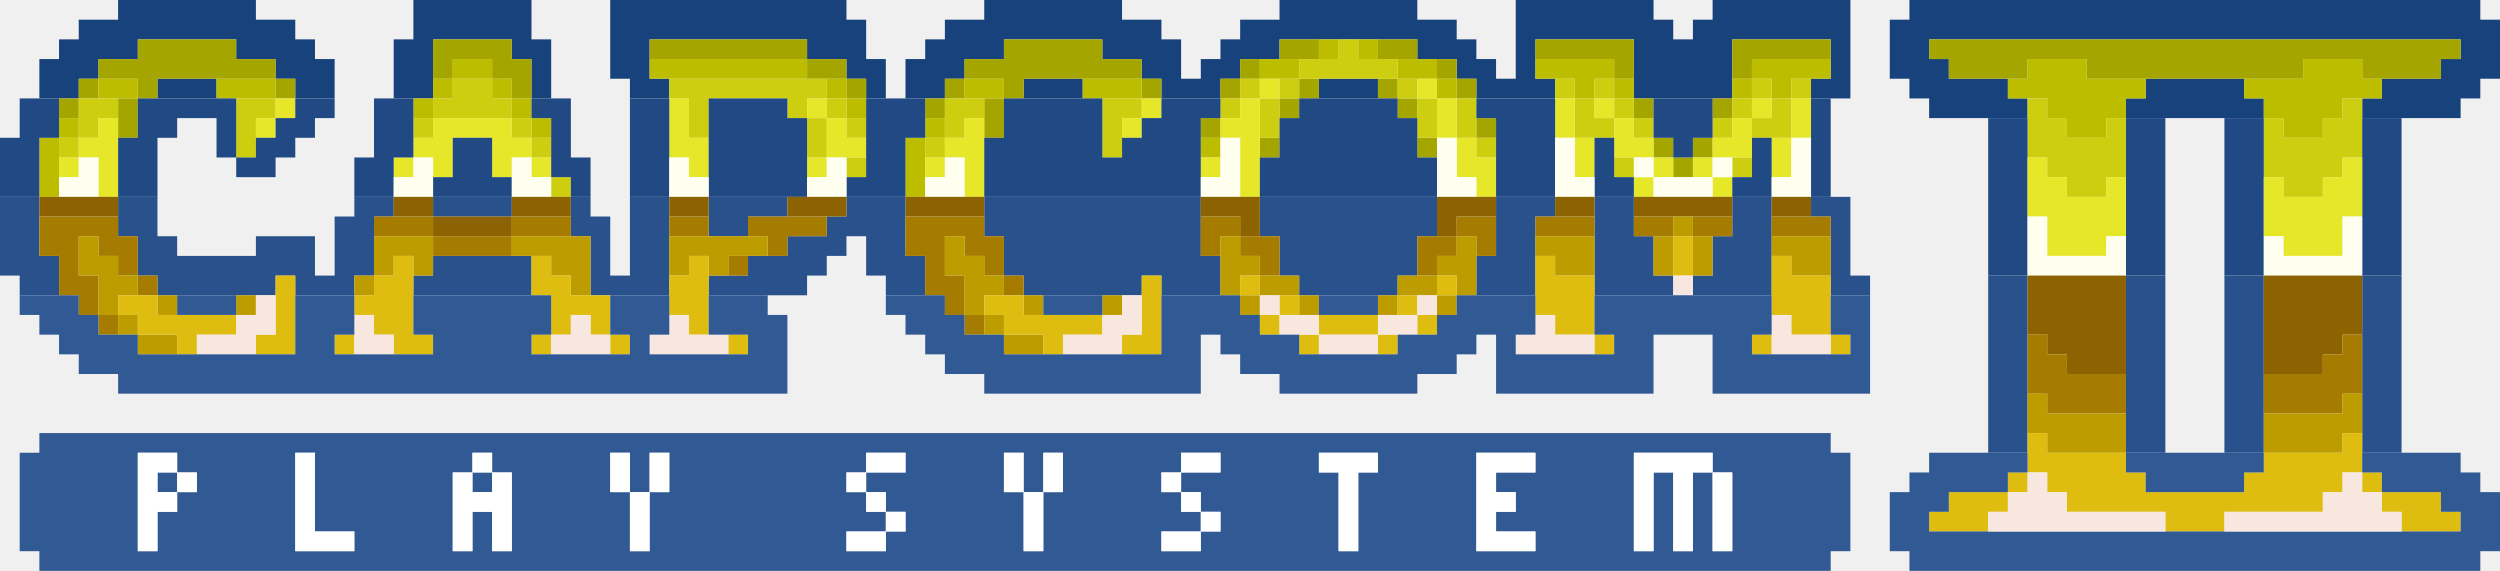
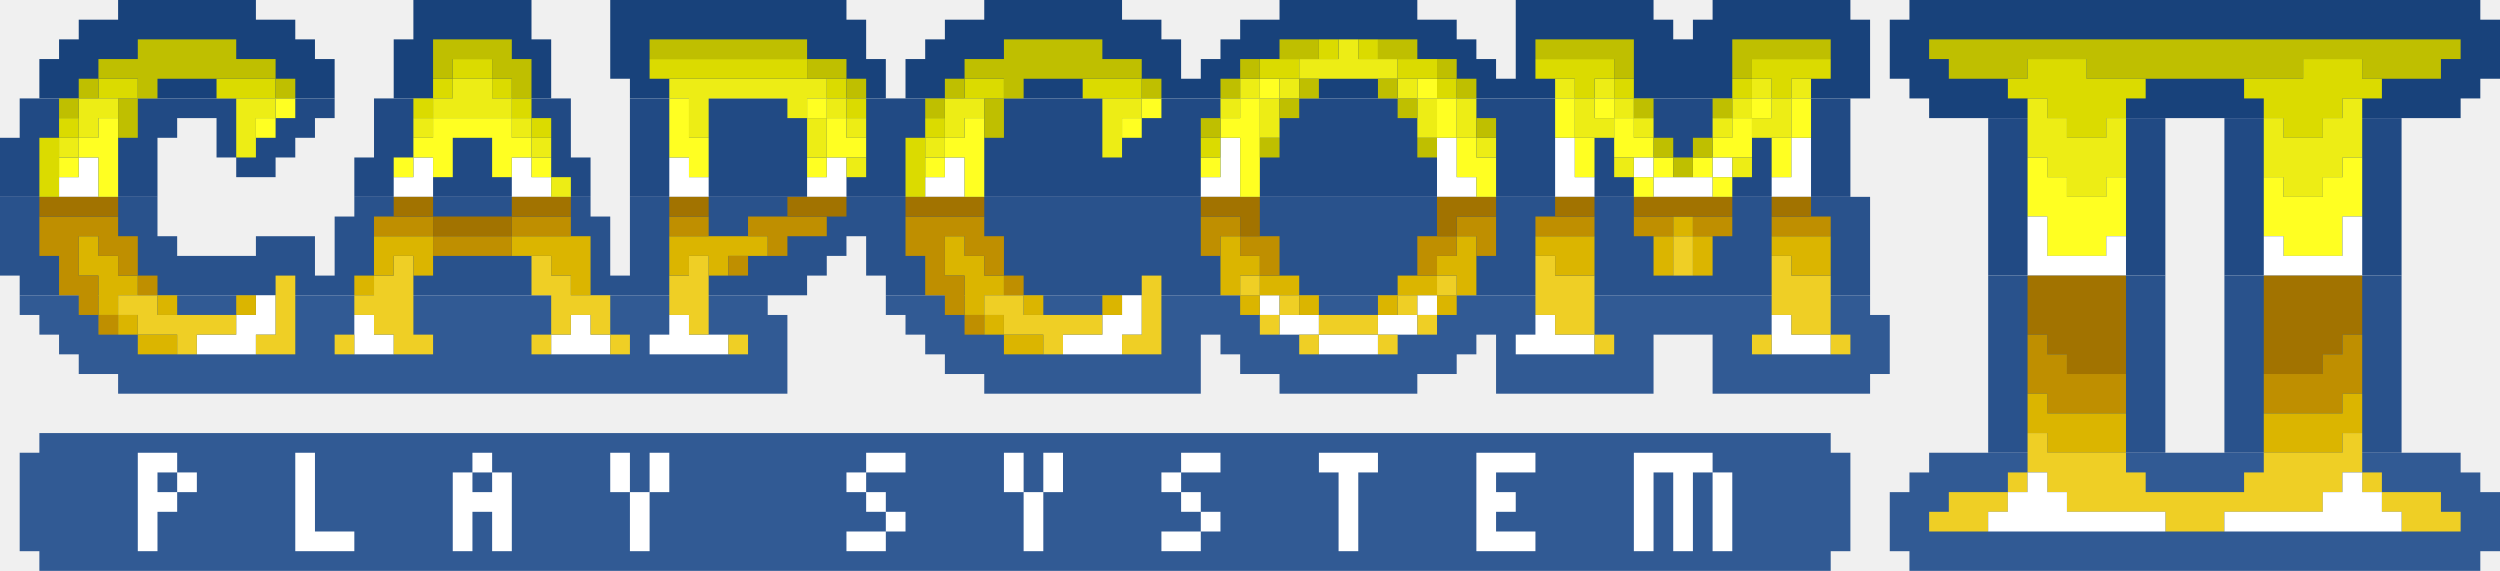
<svg xmlns="http://www.w3.org/2000/svg" width="100%" height="100%" viewBox="0 0 127 29" version="1.1" xml:space="preserve" style="fill-rule:evenodd;clip-rule:evenodd;stroke-linejoin:round;stroke-miterlimit:2;">
  <rect id="CPS2" x="0" y="0" width="127" height="29" style="fill:none;" />
  <clipPath id="_clip1">
    <rect x="0" y="0" width="127" height="29" />
  </clipPath>
  <g clip-path="url(#_clip1)">
-     <g id="_2">
-       <path d="M97,1l0,-1l29,0l0,1l1,0l0,3l-1,0l0,1l-1,0l0,1l-5,0l0,-1l1,0l0,-1l3,0l0,-1l1,0l0,-1l-27,0l0,1l1,0l0,1l3,0l0,1l1,0l0,1l-5,0l0,-1l-1,0l0,-1l-1,0l0,-3l1,0Zm12,4l0,-1l5,0l0,1l1,0l0,1l-7,0l0,-1l1,0Z" style="fill:#18427b;" />
-       <path d="M124,3l0,1l-4,0l0,-1l-3,0l0,1l-11,0l0,-1l-3,0l0,1l-4,0l0,-1l-1,0l0,-1l27,0l0,1l-1,0Z" style="fill:#a5a500;" />
-       <path d="M103,4l0,-1l3,0l0,1l3,0l0,1l-1,0l0,1l-1,0l0,1l-2,0l0,-1l-1,0l0,-1l-2,0l0,-1l1,0Zm14,0l0,-1l3,0l0,1l1,0l0,1l-2,0l0,1l-1,0l0,1l-2,0l0,-1l-1,0l0,-1l-1,0l0,-1l3,0Z" style="fill:#bdbd00;" />
-       <path d="M116,7l2,0l0,-1l1,0l0,-1l1,0l0,3l-1,0l-0,1l-1,0l-0,1l-2,0l-0,-1l-1,0l0,-3l1,0l0,1Zm-12,-1l1,0l0,1l2,0l0,-1l1,0l-0,3l-1,0l-0,1l-2,0l-0,-1l-1,0l-0,-1l-1,0l0,-3l1,0l0,1Z" style="fill:#cece10;" />
-       <path d="M103,14l-2,0l0,-8l2,0l-0,8Zm7,0l-2,0l0,-8l2,0l-0,8Zm5,0l-2,0l0,-8l2,0l-0,8Zm7,0l-2,0l0,-8l2,0l-0,8Z" style="fill:#214a84;" />
-       <path d="M116,10l2,0l-0,-1l1,0l-0,-1l1,0l-0,3l-1,0l-0,2l-3,0l-0,-1l-1,0l-0,-3l1,0l-0,1Zm-12,-1l1,0l-0,1l2,0l-0,-1l1,0l-0,3l-1,0l-0,1l-3,0l-0,-2l-1,0l-0,-3l1,0l-0,1Z" style="fill:#e7e729;" />
-       <path d="M116,13l3,0l-0,-2l1,0l-0,3l-5,0l-0,-2l1,0l-0,1Zm-12,0l3,0l-0,-1l1,0l-0,2l-5,0l-0,-3l1,0l-0,2Z" style="fill:#ffffef;" />
-       <path d="M103,23l-2,0l-0,-9l2,0l-0,9Zm7,0l-2,0l-0,-9l2,0l-0,9Zm5,0l-2,0l-0,-9l2,0l-0,9Zm7,0l-2,0l-0,-9l2,0l-0,9Z" style="fill:#29528c;" />
-       <path d="M108,19l-3,0l-0,-1l-1,0l0,-1l-1,0l-0,-3l5,0l-0,5Zm12,-2l-1,0l0,1l-1,0l-0,1l-3,0l-0,-5l5,0l-0,3Z" style="fill:#8c6300;" />
-       <path d="M104,18l1,0l-0,1l3,0l-0,2l-4,0l-0,-1l-1,0l0,-3l1,0l0,1Zm14,1l-0,-1l1,0l0,-1l1,0l0,3l-1,0l-0,1l-4,0l0,-2l3,0Z" style="fill:#a57b00;" />
-       <path d="M104,21l4,0l-0,2l-4,0l-0,-1l-1,0l-0,-2l1,0l-0,1Zm15,0l-0,-1l1,0l-0,2l-1,0l-0,1l-4,0l-0,-2l4,0Z" style="fill:#bd9c00;" />
-       <path d="M99,26l-0,-1l3,0l-0,1l-1,0l0,1l-3,0l0,-1l1,0Zm21,-2l1,0l-0,1l-1,0l-0,-1Zm-18,1l0,-1l1,0l0,1l-1,0Zm1,-1l-0,-2l1,0l-0,1l4,0l-0,1l1,0l0,1l5,0l0,-1l1,0l-0,-1l4,0l-0,-1l1,0l-0,2l-1,0l0,1l-1,0l-0,1l-5,0l0,1l-3,0l0,-1l-5,0l-0,-1l-1,0l0,-1l-1,0Zm18,1l3,0l-0,1l1,0l0,1l-3,0l0,-1l-1,0l-0,-1Z" style="fill:#debd10;" />
-       <path d="M114,24l0,1l-5,0l0,-1l-1,0l-0,-1l7,0l-0,1l-1,0Zm-17,1l0,-1l1,0l-0,-1l5,0l-0,1l-1,0l0,1l-3,0l-0,1l-1,0l0,1l27,0l0,-1l-1,0l-0,-1l-3,0l0,-1l-1,0l-0,-1l5,0l-0,1l1,0l0,1l1,0l-0,3l-1,0l0,1l-29,0l0,-1l-1,0l-0,-3l1,0Z" style="fill:#315a94;" />
-       <path d="M102,26l-0,-1l1,0l0,-1l1,0l0,1l1,0l-0,1l5,0l0,1l-9,0l0,-1l1,0Zm16,0l-0,-1l1,0l0,-1l1,0l0,1l1,0l-0,1l1,0l0,1l-9,0l0,-1l5,0Z" style="fill:#f7e7de;" />
+     <g id="Roman-II">
+       <g id="Roman-II-Background">
+         <path d="M97,1l0,-1l29,0l0,1l1,0l0,3l-1,0l0,1l-1,0l0,1l-27,0l0,-1l-1,0l0,-1l-1,0l0,-3l1,0Z" style="fill:#18427b;" />
+         <path d="M122,14l-9,0l0,-8l9,0l-0,8Zm-12,0l-9,0l0,-8l9,0l-0,8Z" style="fill:#214a84;" />
+         <path d="M122,23l-9,0l-0,-9l9,0l-0,9Zm-12,0l-9,0l-0,-9l9,0l-0,9Z" style="fill:#29528c;" />
+         <path d="M97,25l0,-1l1,0l-0,-1l27,0l-0,1l1,0l0,1l1,0l-0,3l-1,0l0,1l-29,0l0,-1l-1,0l-0,-3l1,0Z" style="fill:#315a94;" />
+       </g>
+       <g id="Roman-II-Text">
+         <path d="M124,3l0,1l-4,0l0,-1l-3,0l0,1l-11,0l0,-1l-3,0l0,1l-4,0l0,-1l-1,0l0,-1l27,0l0,1l-1,0Z" style="fill:#bfbf00;" />
+         <path d="M103,4l0,-1l3,0l0,1l3,0l0,1l-1,0l0,1l-1,0l0,1l-2,0l0,-1l-1,0l0,-1l-2,0l0,-1l1,0Zm14,0l0,-1l3,0l0,1l1,0l0,1l-2,0l0,1l-1,0l0,1l-2,0l0,-1l-1,0l0,-1l-1,0l0,-1l3,0Z" style="fill:#dbdb00;" />
+         <path d="M116,7l2,0l0,-1l1,0l0,-1l1,0l0,3l-1,0l-0,1l-1,0l-0,1l-2,0l-0,-1l-1,0l0,-3l1,0l0,1Zm-12,-1l1,0l0,1l2,0l0,-1l1,0l-0,3l-1,0l-0,1l-2,0l-0,-1l-1,0l-0,-1l-1,0l0,-3l1,0l0,1Z" style="fill:#eded15;" />
+         <path d="M116,10l2,0l-0,-1l1,0l-0,-1l1,0l-0,3l-1,0l-0,2l-3,0l-0,-1l-1,0l-0,-3l1,0l-0,1Zm-12,-1l1,0l-0,1l2,0l-0,-1l1,0l-0,3l-1,0l-0,1l-3,0l-0,-2l-1,0l-0,-3l1,0l-0,1Z" style="fill:#ff2;" />
+         <path d="M116,13l3,0l-0,-2l1,0l-0,3l-5,0l-0,-2l1,0l-0,1Zm-12,0l3,0l-0,-1l1,0l-0,2l-5,0l-0,-3l1,0l-0,2Z" style="fill:#fff;" />
+         <path d="M108,19l-3,0l-0,-1l-1,0l0,-1l-1,0l-0,-3l5,0l-0,5Zm12,-2l-1,0l0,1l-1,0l-0,1l-3,0l-0,-5l5,0l-0,3Z" style="fill:#a27300;" />
+         <path d="M104,18l1,0l-0,1l3,0l-0,2l-4,0l-0,-1l-1,0l0,-3l1,0l0,1Zm14,1l-0,-1l1,0l0,-1l1,0l0,3l-1,0l-0,1l-4,0l0,-2l3,0Z" style="fill:#bf8f00;" />
+         <path d="M104,21l4,0l-0,2l-4,0l-0,-1l-1,0l-0,-2l1,0l-0,1Zm15,0l-0,-1l1,0l-0,2l-1,0l-0,1l-4,0l-0,-2l4,0Z" style="fill:#dbb500;" />
+         <path d="M99,26l-0,-1l3,0l-0,1l-1,0l0,1l-3,0l0,-1l1,0Zm21,-2l1,0l-0,1l-1,0l-0,-1Zm-18,1l0,-1l1,0l0,1l-1,0Zm1,-1l-0,-2l1,0l-0,1l4,0l-0,1l1,0l0,1l5,0l0,-1l1,0l-0,-1l4,0l-0,-1l1,0l-0,2l-1,0l0,1l-1,0l-0,1l-5,0l0,1l-3,0l0,-1l-5,0l-0,-1l-1,0l0,-1l-1,0Zm18,1l3,0l-0,1l1,0l0,1l-3,0l0,-1l-1,0l-0,-1Z" style="fill:#efcf25;" />
+         <path d="M102,26l-0,-1l1,0l0,-1l1,0l0,1l1,0l-0,1l5,0l0,1l-9,0l0,-1l1,0Zm16,0l-0,-1l1,0l0,-1l1,0l0,1l1,0l-0,1l1,0l0,1l-9,0l0,-1l5,0Z" style="fill:#fff;" />
+       </g>
    </g>
-     <g id="CPS">
-       <path d="M3,3l0,-1l1,0l0,-1l2,0l0,-1l7,0l0,1l2,0l0,1l1,0l0,1l1,0l0,2l-2,0l0,-1l-1,0l0,-1l-2,0l0,-1l-5,0l0,1l-2,0l0,1l-1,0l0,1l-2,0l0,-2l1,0Zm18,-1l0,-2l6,0l0,2l1,0l0,3l-1,0l0,-2l-1,0l0,-1l-4,0l0,3l-2,0l0,-3l1,0Zm22,-1l1,0l0,2l1,0l0,2l-1,0l0,-1l-1,0l0,-1l-2,0l0,-1l-8,0l0,2l1,0l0,1l-2,0l0,-1l-1,0l0,-4l12,0l0,1Zm4,2l0,-1l1,0l0,-1l2,0l0,-1l7,0l0,1l2,0l0,1l1,0l0,2l1,0l0,-1l1,0l0,-1l1,0l0,-1l2,0l0,-1l7,0l0,1l2,0l0,1l1,0l0,1l1,0l0,1l1,0l0,-4l7,0l0,1l1,0l0,1l1,0l0,-1l1,0l0,-1l7,0l0,5l-2,0l0,-1l1,0l0,-2l-5,0l0,3l-5,0l0,-3l-5,0l0,2l1,0l0,1l-4,0l0,-1l-1,0l0,-1l-2,0l0,-1l-7,0l0,1l-2,0l0,1l-1,0l0,1l-3,0l0,-1l-1,0l0,-1l-2,0l0,-1l-5,0l0,1l-2,0l0,1l-1,0l0,1l-2,0l0,-2l1,0Zm-39,2l0,-1l3,0l0,1l-3,0Zm44,0l0,-1l3,0l0,1l-3,0Zm15,0l0,-1l3,0l0,1l-3,0Z" style="fill:#18427b;" />
-       <path d="M5,4l0,-1l2,0l0,-1l5,0l0,1l2,0l0,1l-6,0l0,1l-1,0l0,-1l-2,0Zm9,0l1,0l0,1l-1,0l0,-1Zm-7,1l0,2l-1,0l0,-2l1,0Zm-3,0l0,-1l1,0l0,1l-1,0Zm0,0l0,1l-1,0l0,-1l1,0Zm22,-2l1,0l0,2l-1,0l0,-1l-1,0l0,-1l-2,0l0,1l-1,0l0,-2l4,0l0,1Zm17,1l1,0l0,1l-1,0l0,-1Zm-2,-1l2,0l0,1l-2,0l0,-1Zm0,0l-8,0l0,-1l8,0l0,1Zm7,2l0,-1l1,0l0,1l-1,0Zm0,0l0,1l-1,0l0,-1l1,0Zm1,-1l0,-1l2,0l0,-1l5,0l0,1l2,0l0,1l-6,0l0,1l-1,0l0,-1l-2,0Zm2,1l0,2l-1,0l0,-2l1,0Zm7,-1l1,0l0,1l-1,0l0,-1Zm25,0l-1,0l0,-1l-4,0l0,-1l5,0l0,2Zm6,-1l0,1l-1,0l0,-2l5,0l0,1l-4,0Zm-26,1l0,-1l1,0l0,1l-1,0Zm0,0l0,1l-1,0l0,-1l1,0Zm11,0l-1,0l0,-1l1,0l0,1Zm0,0l1,0l0,1l-1,0l0,-1Zm-8,1l0,1l-1,0l0,-1l1,0Zm0,0l0,-1l1,0l0,1l-1,0Zm5,0l-1,0l0,-1l1,0l0,1Zm0,0l1,0l0,1l-1,0l0,-1Zm15,3l0,-1l1,0l0,1l-1,0Zm-1,0l-1,0l0,-1l1,0l-0,1Zm-0,0l1,0l-0,1l-1,0l-0,-1Zm-20,-5l0,-1l2,0l0,1l-2,0Zm5,0l0,-1l2,0l0,1l-2,0Zm13,3l0,-1l1,0l0,1l-1,0Zm4,0l0,-1l1,0l0,1l-1,0Zm-26,1l0,-1l1,0l0,1l-1,0Zm14,0l0,-1l1,0l0,1l-1,0Zm-11,1l0,-1l1,0l0,1l-1,0Zm8,0l0,-1l1,0l0,1l-1,0Z" style="fill:#a5a500;" />
-       <path d="M22,5l0,1l-1,0l0,-1l1,0Zm0,0l0,-1l1,0l0,1l-1,0Zm5,1l1,0l0,1l-1,0l0,-1Zm-2,-2l1,0l0,1l-1,0l0,-1Zm1,1l1,0l0,1l-1,0l0,-1Zm-3,-1l0,-1l2,0l0,1l-2,0Zm50,0l1,0l0,1l-1,0l0,-1Zm0,0l-2,0l0,-1l2,0l0,1Zm9,0l-1,0l0,1l-1,0l0,-1l-2,0l0,-1l4,0l0,1Zm0,0l1,0l0,1l-1,0l0,-1Zm7,0l0,-1l4,0l0,1l-2,0l0,1l-1,0l0,-1l-1,0Zm0,0l0,1l-1,0l0,-1l1,0Zm-46,1l-1,0l0,-1l1,0l0,1Zm0,0l1,0l0,1l-1,0l0,-1Zm-40,2l-0,3l-1,0l0,-3l1,0Zm-0,0l0,-1l1,0l0,1l-1,0Zm44,0l0,-1l1,0l0,1l-1,0Zm-0,0l-0,3l-1,0l0,-3l1,0Zm20,-4l0,-1l1,0l0,1l-1,0Zm2,0l0,-1l1,0l0,1l-1,0Zm-36,1l0,-1l8,0l0,1l-8,0Zm31,0l0,-1l2,0l0,1l-2,0Zm-59,1l0,-1l2,0l0,1l-2,0Zm6,0l0,-1l3,0l0,1l-3,0Zm38,0l0,-1l2,0l0,1l-2,0Zm6,0l0,-1l3,0l0,1l-3,0Zm6,3l0,-1l1,0l0,1l-1,0Z" style="fill:#bdbd00;" />
-       <path d="M63,5l0,-1l1,0l0,1l-1,0Zm2,0l0,-1l1,0l0,1l-1,0Zm-1,0l1,0l0,2l-1,0l0,-2Zm-1,0l0,1l-1,0l0,-1l1,0Zm9,0l1,0l0,2l-1,0l0,-2Zm-1,-1l1,0l0,1l-1,0l0,-1Zm-5,0l0,-1l2,0l0,-1l1,0l0,1l2,0l0,1l-5,0Zm-44,2l0,1l-1,0l0,-1l1,0Zm5,1l1,0l0,1l-1,0l0,-1Zm-1,-1l1,0l0,1l-1,0l0,-1Zm-4,0l0,-1l1,0l0,-1l2,0l0,1l1,0l0,1l-4,0Zm20,-1l-1,0l0,1l-1,0l0,-1l-4,0l0,2l-1,0l0,-2l-1,0l0,-1l8,0l0,1Zm-1,1l1,0l0,2l-1,0l0,-2Zm1,0l0,-1l1,0l0,1l-1,0Zm1,0l1,0l0,1l-1,0l0,-1Zm40,0l1,0l0,1l-1,0l0,-1Zm-3,-1l1,0l0,1l1,0l0,1l-2,0l0,-2Zm2,1l0,-1l1,0l0,1l-1,0Zm0,-1l-1,0l0,-1l1,0l0,1Zm-2,0l-1,0l0,-1l1,0l0,1Zm11,0l0,-1l1,0l0,1l-1,0Zm-3,1l0,-1l1,0l0,1l-1,0Zm1,0l1,0l0,-1l1,0l0,2l-2,0l0,-1Zm1,-1l-1,0l0,-1l1,0l0,1Zm-2,1l0,1l-1,0l0,-1l1,0Zm-84,1l0,1l-1,0l0,-1l1,0Zm-0,0l0,-2l2,0l0,1l-1,0l0,1l-1,0Zm9,-1l0,2l-1,0l0,-3l2,0l0,1l-1,0Zm35,1l0,1l-1,0l0,-1l1,0Zm-0,0l0,-2l2,0l0,1l-1,0l0,1l-1,0Zm9,-1l0,2l-1,0l0,-3l2,0l0,1l-1,0Zm18,1l-1,0l0,-2l1,0l0,2Zm0,0l1,0l0,1l-1,0l0,-1Zm-32,2l-0,-1l1,0l-0,1l-1,0Zm39,0l-0,-1l1,0l-0,1l-1,0Zm6,0l-0,-1l1,0l-0,1l-1,0Zm-60,1l-0,-1l1,0l-0,1l-1,0Z" style="fill:#cece10;" />
-       <path d="M64,5l0,-1l1,0l0,1l-1,0Zm-1,1l0,-1l1,0l-0,5l-1,0l0,-3l-1,0l0,-1l1,0Zm10,-1l-1,0l0,-1l1,0l0,1Zm1,2l1,0l0,1l1,0l-0,2l-1,0l-0,-1l-1,0l0,-2Zm-1,-2l1,0l0,2l-1,0l0,-2Zm-59,1l0,1l-1,0l0,-1l1,0Zm0,0l0,-1l1,0l0,1l-1,0Zm21,1l1,0l-0,2l-1,0l-0,-1l-1,0l0,-3l1,0l0,2Zm7,-1l-1,0l0,-1l1,0l0,1Zm-0,2l-0,1l-1,0l-0,-1l1,0Zm0,-2l1,0l0,1l1,0l0,1l-2,0l0,-2Zm16,0l0,1l-1,0l0,-1l1,0Zm0,0l0,-1l1,0l0,1l-1,0Zm22,1l1,0l-0,2l-1,0l0,-2Zm0,0l-1,0l0,-2l1,0l0,2Zm4,2l-0,1l-1,0l-0,-1l1,0Zm-0,-1l1,0l-0,1l-1,0l-0,-1Zm-2,-2l1,0l0,1l1,0l-0,1l-2,0l0,-2Zm0,0l-1,0l0,-1l1,0l0,1Zm5,3l1,0l-0,1l-1,0l-0,-1Zm-0,-1l-0,1l-1,0l-0,-1l1,0Zm2,-2l0,-1l1,0l0,1l-1,0Zm-2,2l0,-1l1,0l0,-1l1,0l0,2l-2,0Zm4,-1l0,-2l1,0l0,2l-1,0Zm-0,0l-0,2l-1,0l0,-2l1,0Zm-87,1l-0,1l-1,0l-0,-1l1,0Zm-0,0l0,-1l1,0l0,-1l1,0l-0,4l-1,0l-0,-2l-1,0Zm17,0l-0,1l-1,0l-0,-1l1,0Zm6,0l1,0l-0,1l-1,0l-0,-1Zm-6,0l0,-1l1,0l0,-1l4,0l0,1l1,0l-0,1l-1,0l-0,1l-1,0l0,-2l-2,0l-0,2l-1,0l-0,-1l-1,0Zm27,0l-0,1l-1,0l-0,-1l1,0Zm-0,0l0,-1l1,0l0,-1l1,0l-0,4l-1,0l-0,-2l-1,0Zm13,1l-0,-1l1,0l-0,1l-1,0Z" style="fill:#e7e729;" />
-       <path d="M1,7l0,-2l2,0l0,2l-1,0l-0,3l-2,0l0,-3l1,0Zm11,1l1,0l0,-1l1,0l0,-1l1,0l0,-1l2,0l0,1l-1,0l0,1l-1,0l0,1l-1,0l-0,1l-2,0l-0,-1Zm-5,-1l0,-2l5,0l-0,3l-1,0l0,-2l-2,0l0,1l-1,0l-0,3l-2,0l0,-3l1,0Zm12,1l0,-3l2,0l0,3l-1,0l-0,2l-2,0l-0,-2l1,0Zm10,0l1,0l-0,2l-1,0l-0,-1l-1,0l0,-3l-1,0l0,-1l2,0l0,3Zm5,2l-2,0l0,-5l2,0l-0,5Zm6,-4l1,0l-0,4l-5,0l0,-5l4,0l0,1Zm4,3l0,-4l3,0l0,2l-1,0l-0,3l-3,0l-0,-1l1,0Zm7,-2l0,-2l5,0l0,3l1,0l0,-1l1,0l0,-1l1,0l0,-1l3,0l0,1l-1,0l-0,4l-11,0l0,-3l1,0Zm14,1l0,-2l1,0l0,-1l5,0l0,1l1,0l0,2l1,0l-0,2l-9,0l-0,-2l1,0Zm14,2l-3,0l0,-4l-1,0l0,-1l4,0l-0,5Zm8,-3l-1,0l0,1l-1,0l0,-1l-1,0l0,-2l3,0l0,2Zm6,3l-1,0l0,-5l1,0l-0,5Zm-70,-1l0,-2l2,0l-0,2l1,0l-0,1l-4,0l-0,-1l1,0Zm59,0l1,0l-0,1l-2,0l0,-3l1,0l-0,2Zm7,0l0,-2l1,0l-0,3l-2,0l-0,-1l1,0Z" style="fill:#214a84;" />
-       <path d="M62,9l0,-2l1,0l-0,3l-2,0l-0,-1l1,0Zm12,0l1,0l-0,1l-2,0l0,-3l1,0l-0,2Zm6,0l1,0l-0,1l-2,0l0,-3l1,0l-0,2Zm11,0l0,-2l1,0l-0,3l-2,0l-0,-1l1,0Zm-87,0l-0,-1l1,0l-0,2l-2,0l-0,-1l1,0Zm17,0l-0,-1l1,0l-0,2l-2,0l-0,-1l1,0Zm6,0l1,0l-0,1l-2,0l-0,-2l1,0l-0,1Zm8,0l1,0l-0,1l-2,0l-0,-2l1,0l-0,1Zm7,0l-0,-1l1,0l-0,2l-2,0l-0,-1l1,0Zm6,0l-0,-1l1,0l-0,2l-2,0l-0,-1l1,0Zm36,0l-1,0l-0,-1l1,0l-0,1Zm3,0l-0,-1l1,0l-0,1l-1,0Zm-3,0l3,0l-0,1l-3,0l-0,-1Z" style="fill:#ffffef;" />
-       <path d="M2,13l1,0l-0,2l-2,0l-0,-1l-1,0l-0,-4l2,0l-0,3Zm6,-1l1,0l-0,1l4,0l-0,-1l3,0l-0,2l1,0l-0,-3l1,0l-0,-1l2,0l-0,1l-1,0l-0,3l-1,0l-0,1l-3,0l-0,-1l-1,0l-0,1l-6,0l-0,-1l-1,0l-0,-2l-1,0l-0,-2l2,0l-0,2Zm22,-1l1,0l-0,3l1,0l-0,-4l2,0l-0,5l-4,0l-0,-3l-1,0l-0,-2l1,0l-0,1Zm8,0l-0,1l-2,0l-0,-2l4,0l-0,1l-2,0Zm0,3l-0,-1l2,0l-0,-1l2,0l-0,-1l1,0l-0,-1l3,0l-0,3l1,0l-0,2l-2,0l-0,-1l-1,0l-0,-2l-1,0l-0,1l-1,0l-0,1l-1,0l-0,1l-5,0l-0,-1l2,0Zm23,-1l1,0l-0,2l-3,0l-0,-1l-1,0l-0,1l-6,0l-0,-1l-1,0l-0,-2l-1,0l-0,-2l11,0l-0,3Zm12,-1l-1,0l-0,2l-1,0l-0,1l-5,0l-0,-1l-1,0l-0,-2l-1,0l-0,-2l9,0l-0,2Zm3,1l-0,-3l3,0l-0,1l-1,0l-0,4l-3,0l-0,-2l1,0Zm7,-1l1,0l-0,2l1,0l-0,1l-4,0l-0,-5l2,0l-0,2Zm4,2l-0,-2l1,0l-0,-2l2,0l-0,5l-4,0l-0,-1l1,0Zm7,0l1,0l-0,1l-2,0l-0,-4l-1,0l-0,-1l2,0l-0,4Zm-72,0l-0,-1l5,0l-0,2l-6,0l-0,-1l1,0Zm0,-3l-0,-1l4,0l-0,1l-4,0Z" style="fill:#29528c;" />
-       <path d="M26,11l-0,-1l3,0l-0,1l-3,0Zm-4,0l4,0l-0,1l-4,0l-0,-1Zm-0,0l-2,0l-0,-1l2,0l-0,1Zm42,1l-1,0l-0,-1l-2,0l-0,-1l3,0l-0,2Zm10,-1l-0,1l-1,0l-0,-2l3,0l-0,1l-2,0Zm-72,0l-0,-1l4,0l-0,1l-4,0Zm32,0l-0,-1l2,0l-0,1l-2,0Zm6,0l-0,-1l3,0l-0,1l-3,0Zm6,0l-0,-1l4,0l-0,1l-4,0Zm33,0l-0,-1l2,0l-0,1l-2,0Zm4,0l-0,-1l5,0l-0,1l-5,0Zm7,0l-0,-1l2,0l-0,1l-2,0Z" style="fill:#8c6300;" />
-       <path d="M5,16l1,0l-0,1l-1,0l-0,-1Zm2,-2l1,0l-0,1l-1,0l-0,-1Zm-1,-2l1,0l-0,2l-1,0l-0,-1l-1,0l-0,-1l-1,0l-0,2l1,0l-0,2l-1,0l-0,-1l-1,0l-0,-2l-1,0l-0,-2l4,0l-0,1Zm16,0l4,0l-0,1l-4,0l-0,-1Zm-0,0l-3,0l-0,-1l3,0l-0,1Zm4,0l-0,-1l3,0l-0,1l-3,0Zm14,0l-0,1l-1,0l-0,-1l-1,0l-0,-1l4,0l-0,1l-2,0Zm11,2l1,0l-0,1l-1,0l-0,-1Zm-1,-2l1,0l-0,2l-1,0l-0,-1l-1,0l-0,-1l-1,0l-0,2l1,0l-0,2l-1,0l-0,-1l-1,0l-0,-2l-1,0l-0,-2l4,0l-0,1Zm-1,4l1,0l-0,1l-1,0l-0,-1Zm14,-4l2,0l-0,2l-1,0l-0,-1l-1,0l-0,-1Zm-0,0l-1,0l-0,1l-1,0l-0,-2l2,0l-0,1Zm11,0l-0,1l-1,0l-0,1l-1,0l-0,-2l2,0Zm0,0l-0,-1l2,0l-0,2l-1,0l-0,-1l-1,0Zm-40,0l-0,-1l2,0l-0,1l-2,0Zm44,0l-0,-1l3,0l-0,1l-3,0Zm5,0l-0,-1l2,0l-0,1l-2,0Zm3,0l-0,-1l2,0l-0,1l-2,0Zm4,0l-0,-1l3,0l-0,1l-3,0Zm-53,2l-0,-1l1,0l-0,1l-1,0Z" style="fill:#a57b00;" />
-       <path d="M85,12l-0,2l-1,0l-0,-2l1,0Zm1,0l1,0l-0,2l-1,0l-0,-2Zm-1,0l-0,-1l1,0l-0,1l-1,0Zm-78,5l2,0l0,1l-2,0l-0,-1Zm-1,-1l1,0l-0,1l-1,0l-0,-1Zm-1,-3l1,0l-0,1l1,0l-0,1l-1,0l-0,1l-1,0l-0,-2l-1,0l-0,-2l1,0l-0,1Zm14,1l-0,1l-1,0l-0,-1l1,0Zm0,0l-0,-2l3,0l-0,2l-1,0l-0,-1l-1,0l-0,1l-1,0Zm11,1l-1,0l-0,-1l-1,0l-0,-1l-2,0l-0,-1l4,0l-0,3Zm7,-2l-0,1l-1,0l-0,-1l-1,0l-0,1l-1,0l-0,-2l5,0l-0,1l-2,0Zm14,4l2,0l0,1l-2,0l-0,-1Zm-1,-1l1,0l-0,1l-1,0l-0,-1Zm-1,-3l1,0l-0,1l1,0l-0,1l-1,0l-0,1l-1,0l-0,-2l-1,0l-0,-2l1,0l-0,1Zm17,2l1,0l-0,1l-1,0l-0,-1Zm-3,-2l1,0l-0,1l-1,0l-0,1l-1,0l-0,-3l1,0l-0,1Zm-0,2l1,0l-0,1l-1,0l-0,-1Zm1,0l-0,-1l2,0l-0,1l-2,0Zm7,0l-0,-1l2,0l-0,1l-2,0Zm2,0l1,0l-0,1l-1,0l-0,-1Zm1,0l-0,-1l-1,0l-0,-1l1,0l-0,-1l1,0l-0,3l-1,0Zm-3,0l-0,1l-1,0l-0,-1l1,0Zm10,-1l-2,0l-0,-1l-1,0l-0,-1l3,0l-0,2Zm12,0l-2,0l-0,-1l-1,0l-0,-1l3,0l-0,2Zm-85,2l-0,-1l1,0l-0,1l-1,0Zm4,0l-0,-1l1,0l-0,1l-1,0Zm40,0l-0,-1l1,0l-0,1l-1,0Zm4,0l-0,-1l1,0l-0,1l-1,0Z" style="fill:#bd9c00;" />
-       <path d="M86,14l-1,0l-0,-2l1,0l-0,2Zm-67,1l-0,-1l1,0l-0,-1l1,0l-0,4l1,0l0,1l-2,0l0,-1l-1,0l-0,-1l-1,0l-0,-1l1,0Zm9,-1l1,0l-0,1l2,0l-0,2l-1,0l-0,-1l-1,0l-0,1l-1,0l-0,-2l-1,0l-0,-2l1,0l-0,1Zm0,3l0,1l-1,0l0,-1l1,0Zm3,0l1,0l0,1l-1,0l-0,-1Zm4,-3l-0,-1l1,0l-0,4l-1,0l-0,-1l-1,0l-0,-2l1,0Zm46,3l1,0l0,1l-1,0l-0,-1Zm-2,-3l2,0l-0,3l-2,0l-0,-1l-1,0l-0,-3l1,0l-0,1Zm14,3l1,0l0,1l-1,0l-0,-1Zm-2,-3l2,0l-0,3l-2,0l-0,-1l-1,0l-0,-3l1,0l-0,1Zm-77,3l-0,-3l1,0l0,4l-2,0l0,-1l1,0Zm44,0l-0,-3l1,0l0,4l-2,0l0,-1l1,0Zm-50,-1l4,0l-0,1l-2,0l0,1l-1,0l0,-1l-2,0l-0,-1l-1,0l-0,-1l2,0l-0,1Zm44,0l4,0l-0,1l-2,0l0,1l-1,0l0,-1l-2,0l-0,-1l-1,0l-0,-1l2,0l-0,1Zm13,0l-0,1l-1,0l-0,-1l1,0Zm0,0l-0,-1l1,0l-0,1l-1,0Zm7,0l-1,0l-0,-1l1,0l-0,1Zm-0,0l1,0l-0,1l-1,0l-0,-1Zm-2,1l1,0l0,1l-1,0l-0,-1Zm-3,0l-0,-1l3,0l-0,1l-3,0Zm0,0l0,1l-1,0l0,-1l1,0Zm-4,-2l-0,-1l1,0l-0,1l-1,0Zm10,0l-0,-1l1,0l-0,1l-1,0Zm-56,3l0,-1l1,0l0,1l-1,0Zm20,0l0,-1l1,0l0,1l-1,0Zm52,0l0,-1l1,0l0,1l-1,0Z" style="fill:#debd10;" />
-       <path d="M12,17l-0,-1l1,0l-0,-1l1,0l-0,2l-1,0l0,1l-3,0l0,-1l2,0Zm44,0l-0,-1l1,0l-0,-1l1,0l-0,2l-1,0l0,1l-3,0l0,-1l2,0Zm14,0l-0,-1l2,0l-0,1l-2,0Zm-3,0l3,0l0,1l-3,0l-0,-1Zm-2,-1l2,0l-0,1l-2,0l-0,-1Zm7,0l-0,-1l1,0l-0,1l-1,0Zm-7,0l-1,0l-0,-1l1,0l-0,1Zm-46,1l1,0l0,1l-2,0l-0,-2l1,0l-0,1Zm10,0l-0,-1l1,0l-0,1l1,0l0,1l-3,0l0,-1l1,0Zm5,0l-0,-1l1,0l-0,1l2,0l0,1l-4,0l0,-1l1,0Zm44,0l-0,-1l1,0l-0,1l2,0l0,1l-4,0l0,-1l1,0Zm13,0l2,0l0,1l-3,0l-0,-2l1,0l-0,1Zm-6,-2l-0,-1l1,0l-0,1l-1,0Z" style="fill:#f7e7de;" />
-       <path d="M4,16l1,0l-0,1l2,0l0,1l8,0l-0,-3l3,0l-0,2l-1,0l0,1l5,0l0,-1l-1,0l-0,-2l7,0l-0,2l-1,0l0,1l5,0l0,-1l-1,0l-0,-2l3,0l-0,2l-1,0l0,1l5,0l0,-1l-2,0l-0,-2l3,0l-0,1l1,0l0,4l-34,0l0,-1l-2,0l-0,-1l-1,0l0,-1l-1,0l-0,-1l-1,0l-0,-1l3,0l-0,1Zm44,0l1,0l-0,1l2,0l0,1l8,0l-0,-3l4,0l-0,1l1,0l-0,1l2,0l0,1l5,0l0,-1l2,0l-0,-1l1,0l-0,-1l4,0l-0,2l-1,0l0,1l5,0l0,-1l-1,0l-0,-2l9,0l-0,2l-1,0l0,1l5,0l0,-1l-1,0l-0,-2l2,0l0,5l-8,0l0,-3l-3,0l0,3l-8,0l0,-3l-1,0l0,1l-1,0l-0,1l-2,0l0,1l-7,0l0,-1l-2,0l-0,-1l-1,0l0,-1l-1,0l0,3l-11,0l0,-1l-2,0l-0,-1l-1,0l0,-1l-1,0l-0,-1l-1,0l-0,-1l3,0l-0,1Zm-46,7l-0,-1l91,0l-0,1l1,0l-0,5l-1,0l0,1l-91,0l0,-1l-1,0l-0,-5l1,0Zm5,5l1,0l0,-2l1,0l-0,-1l1,0l0,-1l-1,0l-0,-1l-2,0l-0,5Zm81,0l0,-4l-1,0l-0,-1l-4,0l-0,5l1,0l0,-4l1,0l-0,4l1,0l0,-4l1,0l-0,4l1,0Zm-10,0l-0,-1l-2,0l0,-1l1,0l-0,-1l-1,0l0,-1l2,0l-0,-1l-3,0l-0,5l3,0Zm-9,0l0,-4l1,0l-0,-1l-3,0l-0,1l1,0l-0,4l1,0Zm-8,0l-0,-1l1,0l0,-1l-1,0l-0,-1l-1,0l-0,-1l2,0l-0,-1l-2,0l-0,1l-1,0l0,1l1,0l-0,1l1,0l-0,1l-2,0l-0,1l2,0Zm-8,0l-0,-3l1,0l-0,-2l-1,0l-0,2l-1,0l-0,-2l-1,0l0,2l1,0l-0,3l1,0Zm-8,0l-0,-1l1,0l0,-1l-1,0l-0,-1l-1,0l-0,-1l2,0l-0,-1l-2,0l-0,1l-1,0l0,1l1,0l-0,1l1,0l-0,1l-2,0l-0,1l2,0Zm-12,0l-0,-3l1,0l-0,-2l-1,0l-0,2l-1,0l-0,-2l-1,0l0,2l1,0l-0,3l1,0Zm-7,0l0,-4l-1,0l-0,-1l-1,0l-0,1l-1,0l-0,4l1,0l0,-2l1,0l-0,2l1,0Zm-8,0l-0,-1l-2,0l-0,-4l-1,0l-0,5l3,0Zm-9,-4l-0,1l-1,0l0,-1l1,0Zm15,0l1,0l0,1l-1,0l-0,-1Zm-15,-8l-0,-1l3,0l-0,1l-3,0Zm44,0l-0,-1l3,0l-0,1l-3,0Zm14,0l-0,-1l3,0l-0,1l-3,0Z" style="fill:#315a94;" />
-       <path d="M9,24l-1,0l0,1l1,0l-0,1l-1,0l-0,2l-1,0l-0,-5l2,0l-0,1Zm0,1l-0,-1l1,0l0,1l-1,0Zm7,2l2,0l-0,1l-3,0l-0,-5l1,0l0,4Zm8,-3l0,1l1,0l-0,-1l1,0l-0,4l-1,0l0,-2l-1,0l-0,2l-1,0l0,-4l1,0Zm1,0l-1,0l-0,-1l1,0l-0,1Zm7,1l1,0l-0,3l-1,0l-0,-3Zm1,0l-0,-2l1,0l0,2l-1,0Zm-1,0l-1,0l-0,-2l1,0l-0,2Zm13,1l1,0l0,1l-1,0l-0,-1Zm0,1l-0,1l-2,0l-0,-1l2,0Zm-1,-3l-0,-1l2,0l-0,1l-2,0Zm0,0l-0,1l-1,0l0,-1l1,0Zm-0,1l1,0l-0,1l-1,0l-0,-1Zm8,0l1,0l-0,3l-1,0l-0,-3Zm-0,0l-1,0l-0,-2l1,0l-0,2Zm1,0l-0,-2l1,0l0,2l-1,0Zm7,0l1,0l-0,1l-1,0l-0,-1Zm1,1l1,0l0,1l-1,0l-0,-1Zm0,1l-0,1l-2,0l-0,-1l2,0Zm-1,-3l-0,-1l2,0l-0,1l-2,0Zm0,0l-0,1l-1,0l0,-1l1,0Zm9,0l-0,4l-1,0l0,-4l-1,0l-0,-1l3,0l-0,1l-1,0Zm7,0l0,1l1,0l-0,1l-1,0l0,1l2,0l-0,1l-3,0l-0,-5l3,0l-0,1l-2,0Zm11,0l1,0l-0,4l-1,0l-0,-4Zm-0,0l-1,0l-0,4l-1,0l0,-4l-1,0l-0,4l-1,0l-0,-5l4,0l-0,1Z" style="fill:#fff;" />
+     <g id="Play-System">
+       <path id="Play-System-Background" d="M2,23l-0,-1l91,0l-0,1l1,0l-0,5l-1,0l0,1l-91,0l0,-1l-1,0l-0,-5l1,0Z" style="fill:#315a94;" />
+       <path id="Play-System-Text" d="M9,24l-1,0l0,1l1,0l-0,1l-1,0l-0,2l-1,0l-0,-5l2,0l-0,1Zm0,1l-0,-1l1,0l0,1l-1,0Zm7,2l2,0l-0,1l-3,0l-0,-5l1,0l0,4Zm8,-3l0,1l1,0l-0,-1l1,0l-0,4l-1,0l0,-2l-1,0l-0,2l-1,0l0,-4l1,0Zm1,0l-1,0l-0,-1l1,0l-0,1Zm7,1l1,0l-0,3l-1,0l-0,-3Zm1,0l-0,-2l1,0l0,2l-1,0Zm-1,0l-1,0l-0,-2l1,0l-0,2Zm13,1l1,0l0,1l-1,0l-0,-1Zm0,1l-0,1l-2,0l-0,-1l2,0Zm-1,-3l-0,-1l2,0l-0,1l-2,0Zm0,0l-0,1l-1,0l0,-1l1,0Zm-0,1l1,0l-0,1l-1,0l-0,-1Zm8,0l1,0l-0,3l-1,0l-0,-3Zm-0,0l-1,0l-0,-2l1,0l-0,2Zm1,0l-0,-2l1,0l0,2l-1,0Zm7,0l1,0l-0,1l-1,0l-0,-1Zm1,1l1,0l0,1l-1,0l-0,-1Zm0,1l-0,1l-2,0l-0,-1l2,0Zm-1,-3l-0,-1l2,0l-0,1l-2,0Zm0,0l-0,1l-1,0l0,-1l1,0Zm9,0l-0,4l-1,0l0,-4l-1,0l-0,-1l3,0l-0,1l-1,0Zm7,0l0,1l1,0l-0,1l-1,0l0,1l2,0l-0,1l-3,0l-0,-5l3,0l-0,1l-2,0Zm11,0l1,0l-0,4l-1,0l-0,-4Zm-0,0l-1,0l-0,4l-1,0l0,-4l-1,0l-0,4l-1,0l-0,-5l4,0l-0,1Z" style="fill:#fff;" />
+     </g>
+     <g id="Capcom">
+       <g id="Capcop-Background">
+         <path d="M3,3l0,-1l1,0l0,-1l2,0l0,-1l7,0l0,1l2,0l0,1l1,0l0,1l1,0l0,2l-15,0l0,-2l1,0Zm18,-1l0,-2l6,0l0,2l1,0l0,3l-8,0l0,-3l1,0Zm22,-1l1,0l0,2l1,0l0,2l-13,0l0,-1l-1,0l0,-4l12,0l0,1Zm4,2l0,-1l1,0l0,-1l2,0l0,-1l7,0l0,1l2,0l0,1l1,0l0,2l1,0l0,-1l1,0l0,-1l1,0l0,-1l2,0l0,-1l7,0l0,1l2,0l0,1l1,0l0,1l1,0l0,1l1,0l0,-4l7,0l0,1l1,0l0,1l1,0l0,-1l1,0l0,-1l7,0l-0,1l1,-0l0,4l-49,0l0,-2l1,0Z" style="fill:#18427b;" />
+         <path d="M12,8l-1,0l0,-2l-2,0l0,1l-1,0l-0,3l-8,0l0,-3l1,0l0,-2l16,0l0,1l-1,0l0,1l-1,0l0,1l-1,0l-0,1l-2,0l-0,-1Zm18,2l-12,0l-0,-2l1,0l0,-3l10,0l0,3l1,0l-0,2Zm64,0l-62,0l0,-5l62,0l0,5Z" style="fill:#214a84;" />
+         <path d="M41,15l-40,0l-0,-1l-1,0l-0,-4l8,0l-0,2l1,0l-0,1l4,0l-0,-1l3,0l-0,2l1,0l-0,-3l1,0l-0,-1l12,0l-0,1l1,0l-0,3l1,0l-0,-4l63,0l0,5l-50,0l-0,-1l-1,0l-0,-2l-1,0l-0,1l-1,0l-0,1l-1,0l-0,1Z" style="fill:#29528c;" />
+         <path d="M1,15l38,0l-0,1l1,0l0,4l-34,0l0,-1l-2,0l-0,-1l-1,0l0,-1l-1,0l-0,-1l-1,0l-0,-1Zm44,0l50,0l0,1l1,0l0,3l-1,-0l0,1l-8,0l0,-3l-3,0l0,3l-8,0l0,-3l-1,0l0,1l-1,0l-0,1l-2,0l0,1l-7,0l0,-1l-2,0l-0,-1l-1,0l0,-1l-1,0l0,3l-11,0l0,-1l-2,0l-0,-1l-1,0l0,-1l-1,0l-0,-1l-1,0l-0,-1Z" style="fill:#315a94;" />
+       </g>
+       <g id="Capcom-Text">
+         <path d="M65,16l-1,0l-0,-1l1,0l-0,1Zm2,1l3,0l0,1l-3,0l-0,-1Zm-2,-1l2,0l-0,1l-2,0l-0,-1Zm7,0l-0,-1l1,0l-0,1l-1,0Zm-2,1l-0,-1l2,0l-0,1l-2,0Zm17,-8l-0,-1l1,0l-0,1l-1,0Zm-3,0l3,0l-0,1l-3,0l-0,-1Zm-0,0l-1,0l-0,-1l1,0l-0,1Zm-72,8l-0,-1l1,0l-0,-1l1,0l-0,2l-1,0l0,1l-3,0l0,-1l2,0Zm44,0l-0,-1l1,0l-0,-1l1,0l-0,2l-1,0l0,1l-3,0l0,-1l2,0Zm-37,0l1,0l0,1l-2,0l-0,-2l1,0l-0,1Zm10,0l-0,-1l1,0l-0,1l1,0l0,1l-3,0l0,-1l1,0Zm5,0l-0,-1l1,0l-0,1l2,0l0,1l-4,0l0,-1l1,0Zm44,0l-0,-1l1,0l-0,1l2,0l0,1l-4,0l0,-1l1,0Zm13,0l2,0l0,1l-3,0l-0,-2l1,0l-0,1Zm-29,-8l0,-2l1,0l-0,3l-2,0l-0,-1l1,0Zm12,0l1,0l-0,1l-2,0l0,-3l1,0l-0,2Zm6,0l1,0l-0,1l-2,0l0,-3l1,0l-0,2Zm11,0l0,-2l1,0l-0,3l-2,0l-0,-1l1,0Zm-87,0l-0,-1l1,0l-0,2l-2,0l-0,-1l1,0Zm17,0l-0,-1l1,0l-0,2l-2,0l-0,-1l1,0Zm6,0l1,0l-0,1l-2,0l-0,-2l1,0l-0,1Zm8,0l1,0l-0,1l-2,0l-0,-2l1,0l-0,1Zm7,0l-0,-1l1,0l-0,2l-2,0l-0,-1l1,0Zm6,0l-0,-1l1,0l-0,2l-2,0l-0,-1l1,0Z" style="fill:#fff;" />
+         <path d="M86,14l-1,0l-0,-2l1,0l-0,2Zm-67,1l-0,-1l1,0l-0,-1l1,0l-0,4l1,0l0,1l-2,0l0,-1l-1,0l-0,-1l-1,0l-0,-1l1,0Zm9,-1l1,0l-0,1l2,0l-0,2l-1,0l-0,-1l-1,0l-0,1l-1,0l-0,-2l-1,0l-0,-2l1,0l-0,1Zm0,3l0,1l-1,0l0,-1l1,0Zm3,0l1,0l0,1l-1,0l-0,-1Zm4,-3l-0,-1l1,0l-0,4l-1,0l-0,-1l-1,0l-0,-2l1,0Zm46,3l1,0l0,1l-1,0l-0,-1Zm-2,-3l2,0l-0,3l-2,0l-0,-1l-1,0l-0,-3l1,0l-0,1Zm14,3l1,0l0,1l-1,0l-0,-1Zm-2,-3l2,0l-0,3l-2,0l-0,-1l-1,0l-0,-3l1,0l-0,1Zm-77,3l-0,-3l1,0l0,4l-2,0l0,-1l1,0Zm44,0l-0,-3l1,0l0,4l-2,0l0,-1l1,0Zm-50,-1l4,0l-0,1l-2,0l0,1l-1,0l0,-1l-2,0l-0,-1l-1,0l-0,-1l2,0l-0,1Zm44,0l4,0l-0,1l-2,0l0,1l-1,0l0,-1l-2,0l-0,-1l-1,0l-0,-1l2,0l-0,1Zm13,0l-0,1l-1,0l-0,-1l1,0Zm0,0l-0,-1l1,0l-0,1l-1,0Zm7,0l-1,0l-0,-1l1,0l-0,1Zm-0,0l1,0l-0,1l-1,0l-0,-1Zm-2,1l1,0l0,1l-1,0l-0,-1Zm-3,0l-0,-1l3,0l-0,1l-3,0Zm0,0l0,1l-1,0l0,-1l1,0Zm-4,-2l-0,-1l1,0l-0,1l-1,0Zm10,0l-0,-1l1,0l-0,1l-1,0Zm-56,3l0,-1l1,0l0,1l-1,0Zm20,0l0,-1l1,0l0,1l-1,0Zm52,0l0,-1l1,0l0,1l-1,0Z" style="fill:#efcf25;" />
+         <path d="M85,12l-0,2l-1,0l-0,-2l1,0Zm1,0l1,0l-0,2l-1,0l-0,-2Zm-1,0l-0,-1l1,0l-0,1l-1,0Zm-78,5l2,0l0,1l-2,0l-0,-1Zm-1,-1l1,0l-0,1l-1,0l-0,-1Zm-1,-3l1,0l-0,1l1,0l-0,1l-1,0l-0,1l-1,0l-0,-2l-1,0l-0,-2l1,0l-0,1Zm14,1l-0,1l-1,0l-0,-1l1,0Zm0,0l-0,-2l3,0l-0,2l-1,0l-0,-1l-1,0l-0,1l-1,0Zm11,1l-1,0l-0,-1l-1,0l-0,-1l-2,0l-0,-1l4,0l-0,3Zm7,-2l-0,1l-1,0l-0,-1l-1,0l-0,1l-1,0l-0,-2l5,0l-0,1l-2,0Zm14,4l2,0l0,1l-2,0l-0,-1Zm-1,-1l1,0l-0,1l-1,0l-0,-1Zm-1,-3l1,0l-0,1l1,0l-0,1l-1,0l-0,1l-1,0l-0,-2l-1,0l-0,-2l1,0l-0,1Zm17,2l1,0l-0,1l-1,0l-0,-1Zm-3,-2l1,0l-0,1l-1,0l-0,1l-1,0l-0,-3l1,0l-0,1Zm-0,2l1,0l-0,1l-1,0l-0,-1Zm1,0l-0,-1l2,0l-0,1l-2,0Zm7,0l-0,-1l2,0l-0,1l-2,0Zm2,0l1,0l-0,1l-1,0l-0,-1Zm1,0l-0,-1l-1,0l-0,-1l1,0l-0,-1l1,0l-0,3l-1,0Zm-3,0l-0,1l-1,0l-0,-1l1,0Zm10,-1l-2,0l-0,-1l-1,0l-0,-1l3,0l-0,2Zm12,0l-2,0l-0,-1l-1,0l-0,-1l3,0l-0,2Zm-85,2l-0,-1l1,0l-0,1l-1,0Zm4,0l-0,-1l1,0l-0,1l-1,0Zm40,0l-0,-1l1,0l-0,1l-1,0Zm4,0l-0,-1l1,0l-0,1l-1,0Z" style="fill:#dbb500;" />
+         <path d="M5,16l1,0l-0,1l-1,0l-0,-1Zm2,-2l1,0l-0,1l-1,0l-0,-1Zm-1,-2l1,0l-0,2l-1,0l-0,-1l-1,0l-0,-1l-1,0l-0,2l1,0l-0,2l-1,0l-0,-1l-1,0l-0,-2l-1,0l-0,-2l4,0l-0,1Zm16,0l4,0l-0,1l-4,0l-0,-1Zm-0,0l-3,0l-0,-1l3,0l-0,1Zm4,0l-0,-1l3,0l-0,1l-3,0Zm14,0l-0,1l-1,0l-0,-1l-1,0l-0,-1l4,0l-0,1l-2,0Zm11,2l1,0l-0,1l-1,0l-0,-1Zm-1,-2l1,0l-0,2l-1,0l-0,-1l-1,0l-0,-1l-1,0l-0,2l1,0l-0,2l-1,0l-0,-1l-1,0l-0,-2l-1,0l-0,-2l4,0l-0,1Zm-1,4l1,0l-0,1l-1,0l-0,-1Zm14,-4l2,0l-0,2l-1,0l-0,-1l-1,0l-0,-1Zm-0,0l-1,0l-0,1l-1,0l-0,-2l2,0l-0,1Zm11,0l-0,1l-1,0l-0,1l-1,0l-0,-2l2,0Zm0,0l-0,-1l2,0l-0,2l-1,0l-0,-1l-1,0Zm-40,0l-0,-1l2,0l-0,1l-2,0Zm44,0l-0,-1l3,0l-0,1l-3,0Zm5,0l-0,-1l2,0l-0,1l-2,0Zm3,0l-0,-1l2,0l-0,1l-2,0Zm4,0l-0,-1l3,0l-0,1l-3,0Zm-53,2l-0,-1l1,0l-0,1l-1,0Z" style="fill:#bf8f00;" />
+         <path d="M26,11l-0,-1l3,0l-0,1l-3,0Zm-4,0l4,0l-0,1l-4,0l-0,-1Zm-0,0l-2,0l-0,-1l2,0l-0,1Zm42,1l-1,0l-0,-1l-2,0l-0,-1l3,0l-0,2Zm10,-1l-0,1l-1,0l-0,-2l3,0l-0,1l-2,0Zm-72,0l-0,-1l4,0l-0,1l-4,0Zm32,0l-0,-1l2,0l-0,1l-2,0Zm6,0l-0,-1l3,0l-0,1l-3,0Zm6,0l-0,-1l4,0l-0,1l-4,0Zm33,0l-0,-1l2,0l-0,1l-2,0Zm4,0l-0,-1l5,0l-0,1l-5,0Zm7,0l-0,-1l2,0l-0,1l-2,0Z" style="fill:#a27300;" />
+         <path d="M64,5l0,-1l1,0l0,1l-1,0Zm-1,1l0,-1l1,0l-0,5l-1,0l0,-3l-1,0l0,-1l1,0Zm10,-1l-1,0l0,-1l1,0l0,1Zm1,2l1,0l0,1l1,0l-0,2l-1,0l-0,-1l-1,0l0,-2Zm-1,-2l1,0l0,2l-1,0l0,-2Zm-59,1l0,1l-1,0l0,-1l1,0Zm0,0l0,-1l1,0l0,1l-1,0Zm21,1l1,0l-0,2l-1,0l-0,-1l-1,0l0,-3l1,0l0,2Zm7,-1l-1,0l0,-1l1,0l0,1Zm-0,2l-0,1l-1,0l-0,-1l1,0Zm0,-2l1,0l0,1l1,0l0,1l-2,0l0,-2Zm16,0l0,1l-1,0l0,-1l1,0Zm0,0l0,-1l1,0l0,1l-1,0Zm22,1l1,0l-0,2l-1,0l0,-2Zm0,0l-1,0l0,-2l1,0l0,2Zm4,2l-0,1l-1,0l-0,-1l1,0Zm-0,-1l1,0l-0,1l-1,0l-0,-1Zm-2,-2l1,0l0,1l1,0l-0,1l-2,0l0,-2Zm0,0l-1,0l0,-1l1,0l0,1Zm5,3l1,0l-0,1l-1,0l-0,-1Zm-0,-1l-0,1l-1,0l-0,-1l1,0Zm2,-2l0,-1l1,0l0,1l-1,0Zm-2,2l0,-1l1,0l0,-1l1,0l0,2l-2,0Zm4,-1l0,-2l1,0l0,2l-1,0Zm-0,0l-0,2l-1,0l0,-2l1,0Zm-87,1l-0,1l-1,0l-0,-1l1,0Zm-0,0l0,-1l1,0l0,-1l1,0l-0,4l-1,0l-0,-2l-1,0Zm17,0l-0,1l-1,0l-0,-1l1,0Zm6,0l1,0l-0,1l-1,0l-0,-1Zm-6,0l0,-1l1,0l0,-1l4,0l0,1l1,0l-0,1l-1,0l-0,1l-1,0l0,-2l-2,0l-0,2l-1,0l-0,-1l-1,0Zm27,0l-0,1l-1,0l-0,-1l1,0Zm-0,0l0,-1l1,0l0,-1l1,0l-0,4l-1,0l-0,-2l-1,0Zm13,1l-0,-1l1,0l-0,1l-1,0Z" style="fill:#ff2;" />
+         <path d="M63,5l0,-1l1,0l0,1l-1,0Zm2,0l0,-1l1,0l0,1l-1,0Zm-1,0l1,0l0,2l-1,0l0,-2Zm-1,0l0,1l-1,0l0,-1l1,0Zm9,0l1,0l0,2l-1,0l0,-2Zm-1,-1l1,0l0,1l-1,0l0,-1Zm-5,0l0,-1l2,0l0,-1l1,0l0,1l2,0l0,1l-5,0Zm-44,2l0,1l-1,0l0,-1l1,0Zm5,1l1,0l0,1l-1,0l0,-1Zm-1,-1l1,0l0,1l-1,0l0,-1Zm-4,0l0,-1l1,0l0,-1l2,0l0,1l1,0l0,1l-4,0Zm20,-1l-1,0l0,1l-1,0l0,-1l-4,0l0,2l-1,0l0,-2l-1,0l0,-1l8,0l0,1Zm-1,1l1,0l0,2l-1,0l0,-2Zm1,0l0,-1l1,0l0,1l-1,0Zm1,0l1,0l0,1l-1,0l0,-1Zm40,0l1,0l0,1l-1,0l0,-1Zm-3,-1l1,0l0,1l1,0l0,1l-2,0l0,-2Zm2,1l0,-1l1,0l0,1l-1,0Zm0,-1l-1,0l0,-1l1,0l0,1Zm-2,0l-1,0l0,-1l1,0l0,1Zm11,0l0,-1l1,0l0,1l-1,0Zm-3,1l0,-1l1,0l0,1l-1,0Zm1,0l1,0l0,-1l1,0l0,2l-2,0l0,-1Zm1,-1l-1,0l0,-1l1,0l0,1Zm-2,1l0,1l-1,0l0,-1l1,0Zm-84,1l0,1l-1,0l0,-1l1,0Zm-0,0l0,-2l2,0l0,1l-1,0l0,1l-1,0Zm9,-1l0,2l-1,0l0,-3l2,0l0,1l-1,0Zm35,1l0,1l-1,0l0,-1l1,0Zm-0,0l0,-2l2,0l0,1l-1,0l0,1l-1,0Zm9,-1l0,2l-1,0l0,-3l2,0l0,1l-1,0Zm18,1l-1,0l0,-2l1,0l0,2Zm0,0l1,0l0,1l-1,0l0,-1Zm-32,2l-0,-1l1,0l-0,1l-1,0Zm39,0l-0,-1l1,0l-0,1l-1,0Zm6,0l-0,-1l1,0l-0,1l-1,0Zm-60,1l-0,-1l1,0l-0,1l-1,0Z" style="fill:#eded15;" />
+         <path d="M22,5l0,1l-1,0l0,-1l1,0Zm0,0l0,-1l1,0l0,1l-1,0Zm5,1l1,0l0,1l-1,0l0,-1Zm-2,-2l1,0l0,1l-1,0l0,-1Zm1,1l1,0l0,1l-1,0l0,-1Zm-3,-1l0,-1l2,0l0,1l-2,0Zm50,0l1,0l0,1l-1,0l0,-1Zm0,0l-2,0l0,-1l2,0l0,1Zm9,0l-1,0l0,1l-1,0l0,-1l-2,0l0,-1l4,0l0,1Zm0,0l1,0l0,1l-1,0l0,-1Zm7,0l0,-1l4,0l0,1l-2,0l0,1l-1,0l0,-1l-1,0Zm0,0l0,1l-1,0l0,-1l1,0Zm-46,1l-1,0l0,-1l1,0l0,1Zm0,0l1,0l0,1l-1,0l0,-1Zm-40,2l-0,3l-1,0l0,-3l1,0Zm-0,0l0,-1l1,0l0,1l-1,0Zm44,0l0,-1l1,0l0,1l-1,0Zm-0,0l-0,3l-1,0l0,-3l1,0Zm20,-4l0,-1l1,0l0,1l-1,0Zm2,0l0,-1l1,0l0,1l-1,0Zm-36,1l0,-1l8,0l0,1l-8,0Zm31,0l0,-1l2,0l0,1l-2,0Zm-59,1l0,-1l2,0l0,1l-2,0Zm6,0l0,-1l3,0l0,1l-3,0Zm38,0l0,-1l2,0l0,1l-2,0Zm6,0l0,-1l3,0l0,1l-3,0Zm6,3l0,-1l1,0l0,1l-1,0Z" style="fill:#dbdb00;" />
+         <path d="M5,4l0,-1l2,0l0,-1l5,0l0,1l2,0l0,1l-6,0l0,1l-1,0l0,-1l-2,0Zm9,0l1,0l0,1l-1,0l0,-1Zm-7,1l0,2l-1,0l0,-2l1,0Zm-3,0l0,-1l1,0l0,1l-1,0Zm0,0l0,1l-1,0l0,-1l1,0Zm22,-2l1,0l0,2l-1,0l0,-1l-1,0l0,-1l-2,0l0,1l-1,0l0,-2l4,0l0,1Zm17,1l1,0l0,1l-1,0l0,-1Zm-2,-1l2,0l0,1l-2,0l0,-1Zm0,0l-8,0l0,-1l8,0l0,1Zm7,2l0,-1l1,0l0,1l-1,0Zm0,0l0,1l-1,0l0,-1l1,0Zm1,-1l0,-1l2,0l0,-1l5,0l0,1l2,0l0,1l-6,0l0,1l-1,0l0,-1l-2,0Zm2,1l0,2l-1,0l0,-2l1,0Zm7,-1l1,0l0,1l-1,0l0,-1Zm25,0l-1,0l0,-1l-4,0l0,-1l5,0l0,2Zm6,-1l0,1l-1,0l0,-2l5,0l0,1l-4,0Zm-26,1l0,-1l1,0l0,1l-1,0Zm0,0l0,1l-1,0l0,-1l1,0Zm11,0l-1,0l0,-1l1,0l0,1Zm0,0l1,0l0,1l-1,0l0,-1Zm-8,1l0,1l-1,0l0,-1l1,0Zm0,0l0,-1l1,0l0,1l-1,0Zm5,0l-1,0l0,-1l1,0l0,1Zm0,0l1,0l0,1l-1,0l0,-1Zm15,3l0,-1l1,0l0,1l-1,0Zm-1,0l-1,0l0,-1l1,0l-0,1Zm-0,0l1,0l-0,1l-1,0l-0,-1Zm-20,-5l0,-1l2,0l0,1l-2,0Zm5,0l0,-1l2,0l0,1l-2,0Zm13,3l0,-1l1,0l0,1l-1,0Zm4,0l0,-1l1,0l0,1l-1,0Zm-26,1l0,-1l1,0l0,1l-1,0Zm14,0l0,-1l1,0l0,1l-1,0Zm-11,1l0,-1l1,0l0,1l-1,0Zm8,0l0,-1l1,0l0,1l-1,0Z" style="fill:#bfbf00;" />
+       </g>
    </g>
  </g>
</svg>
